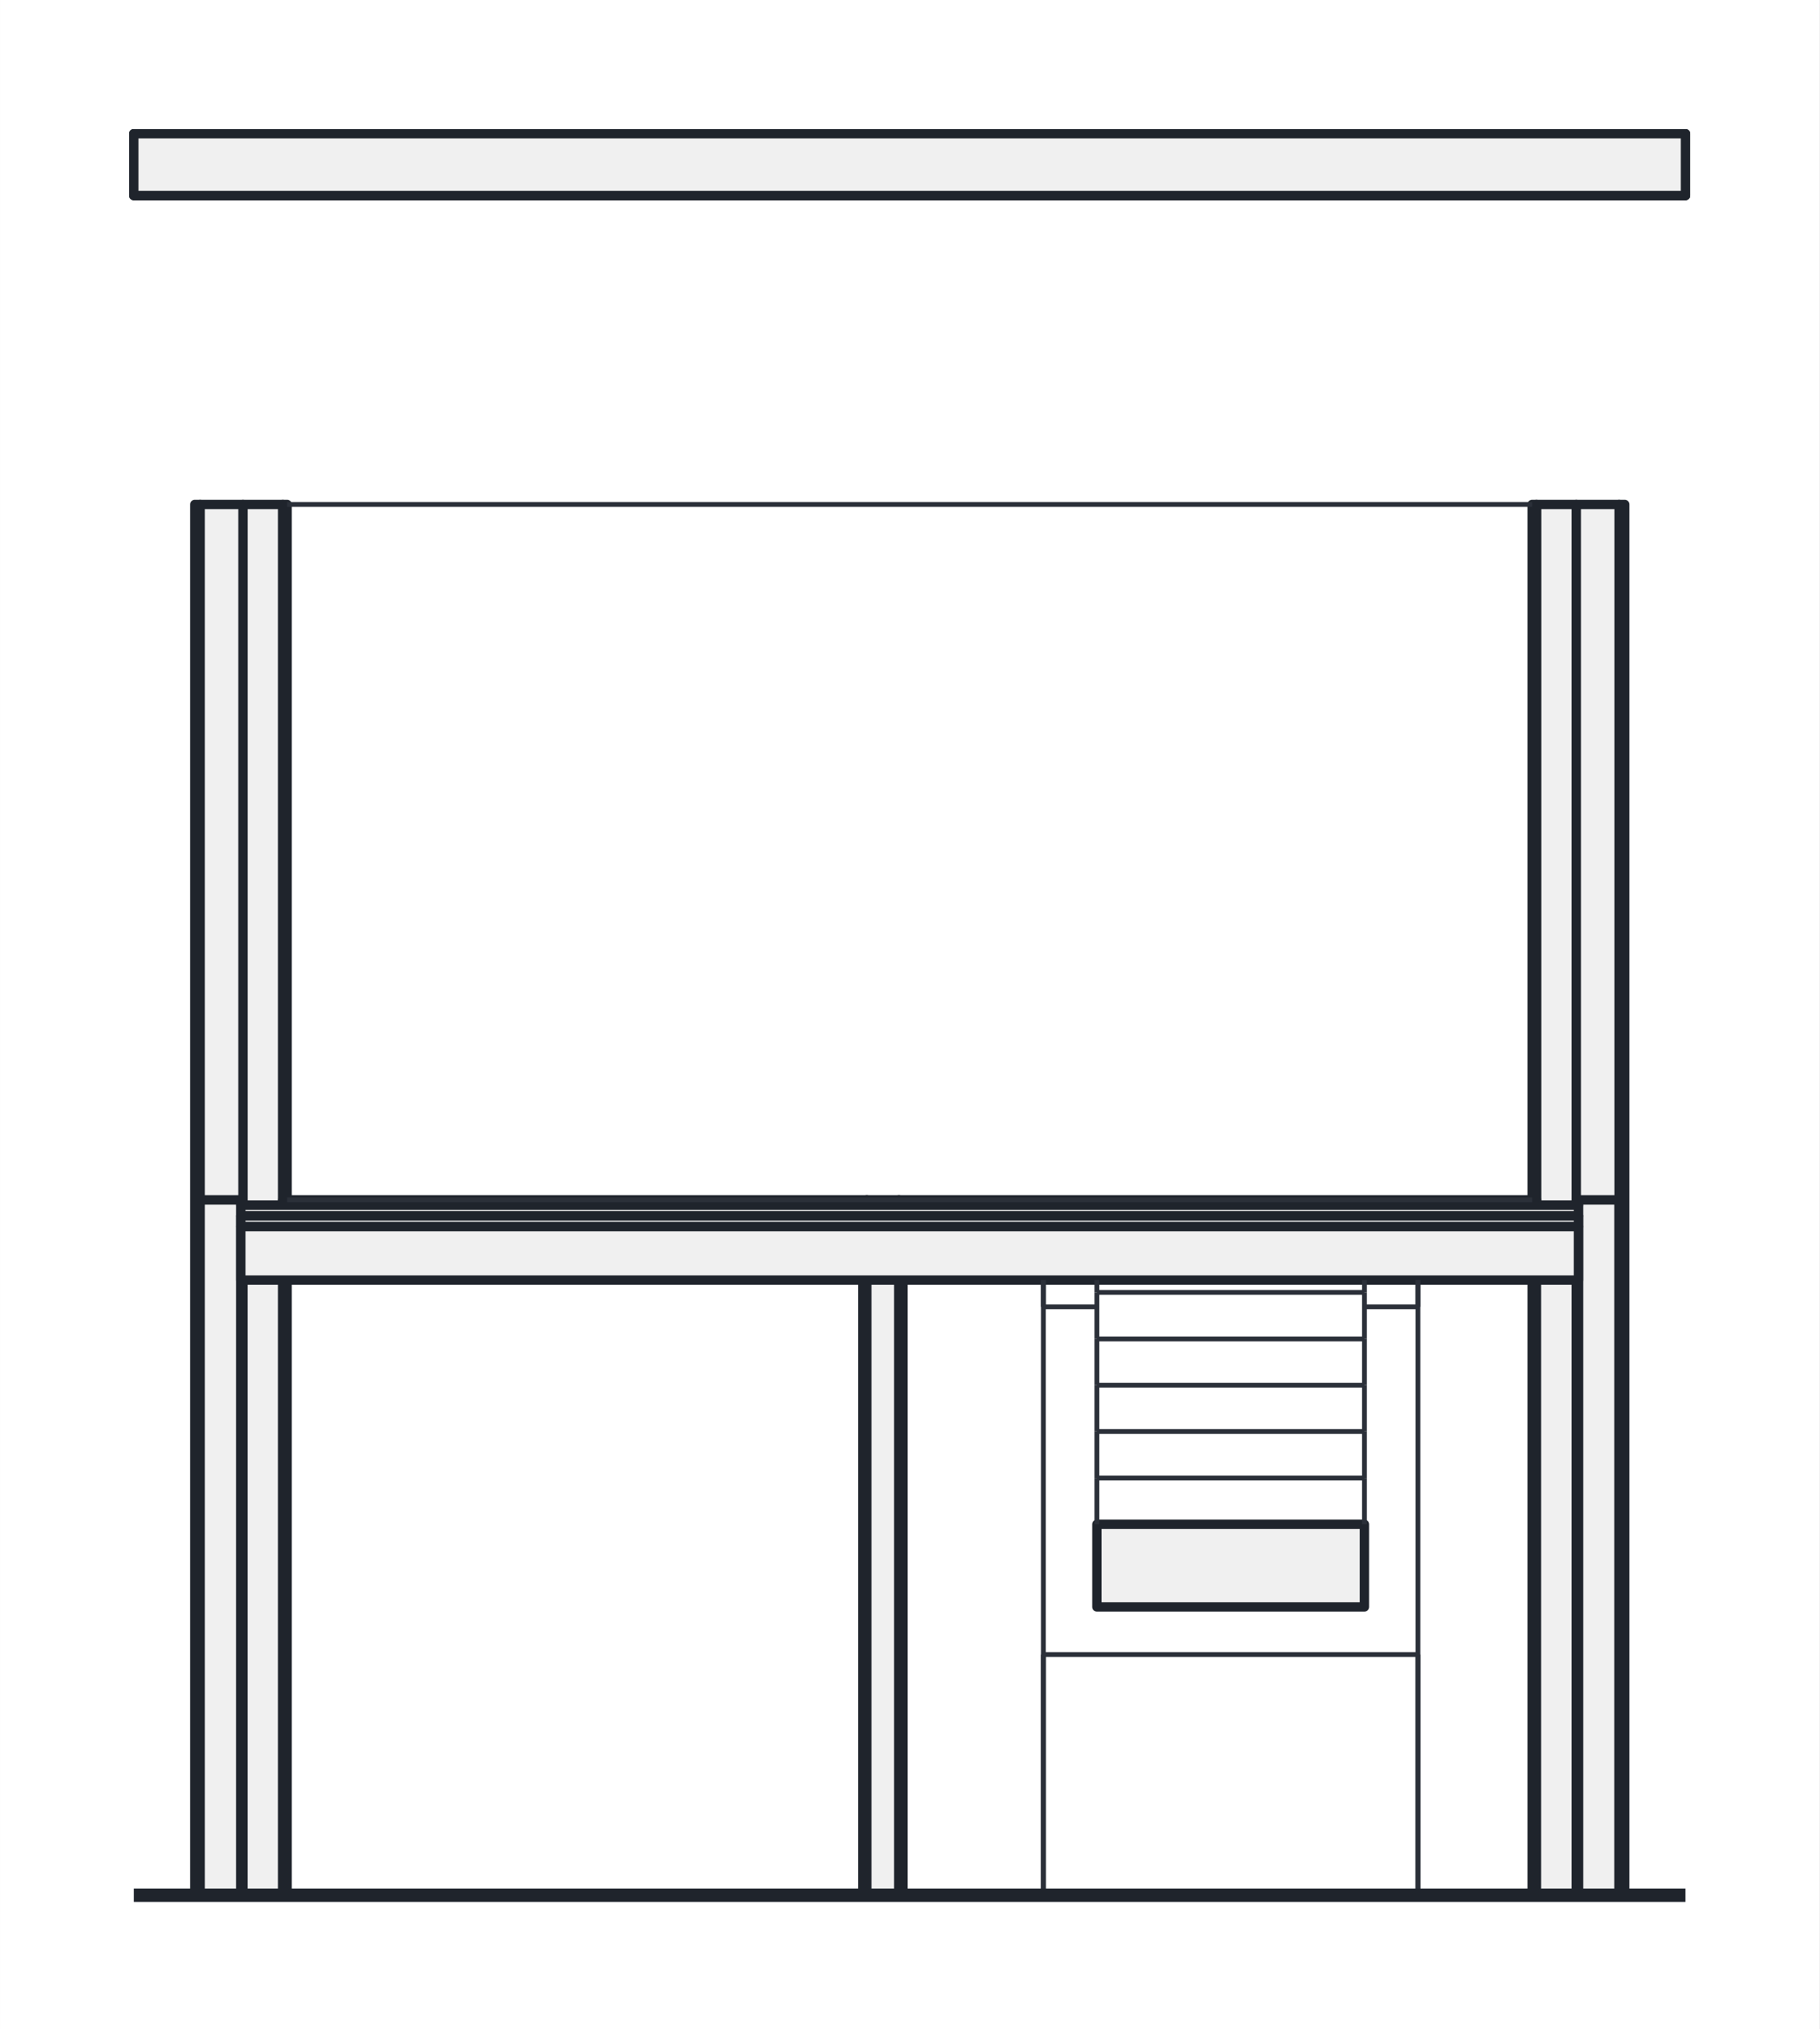
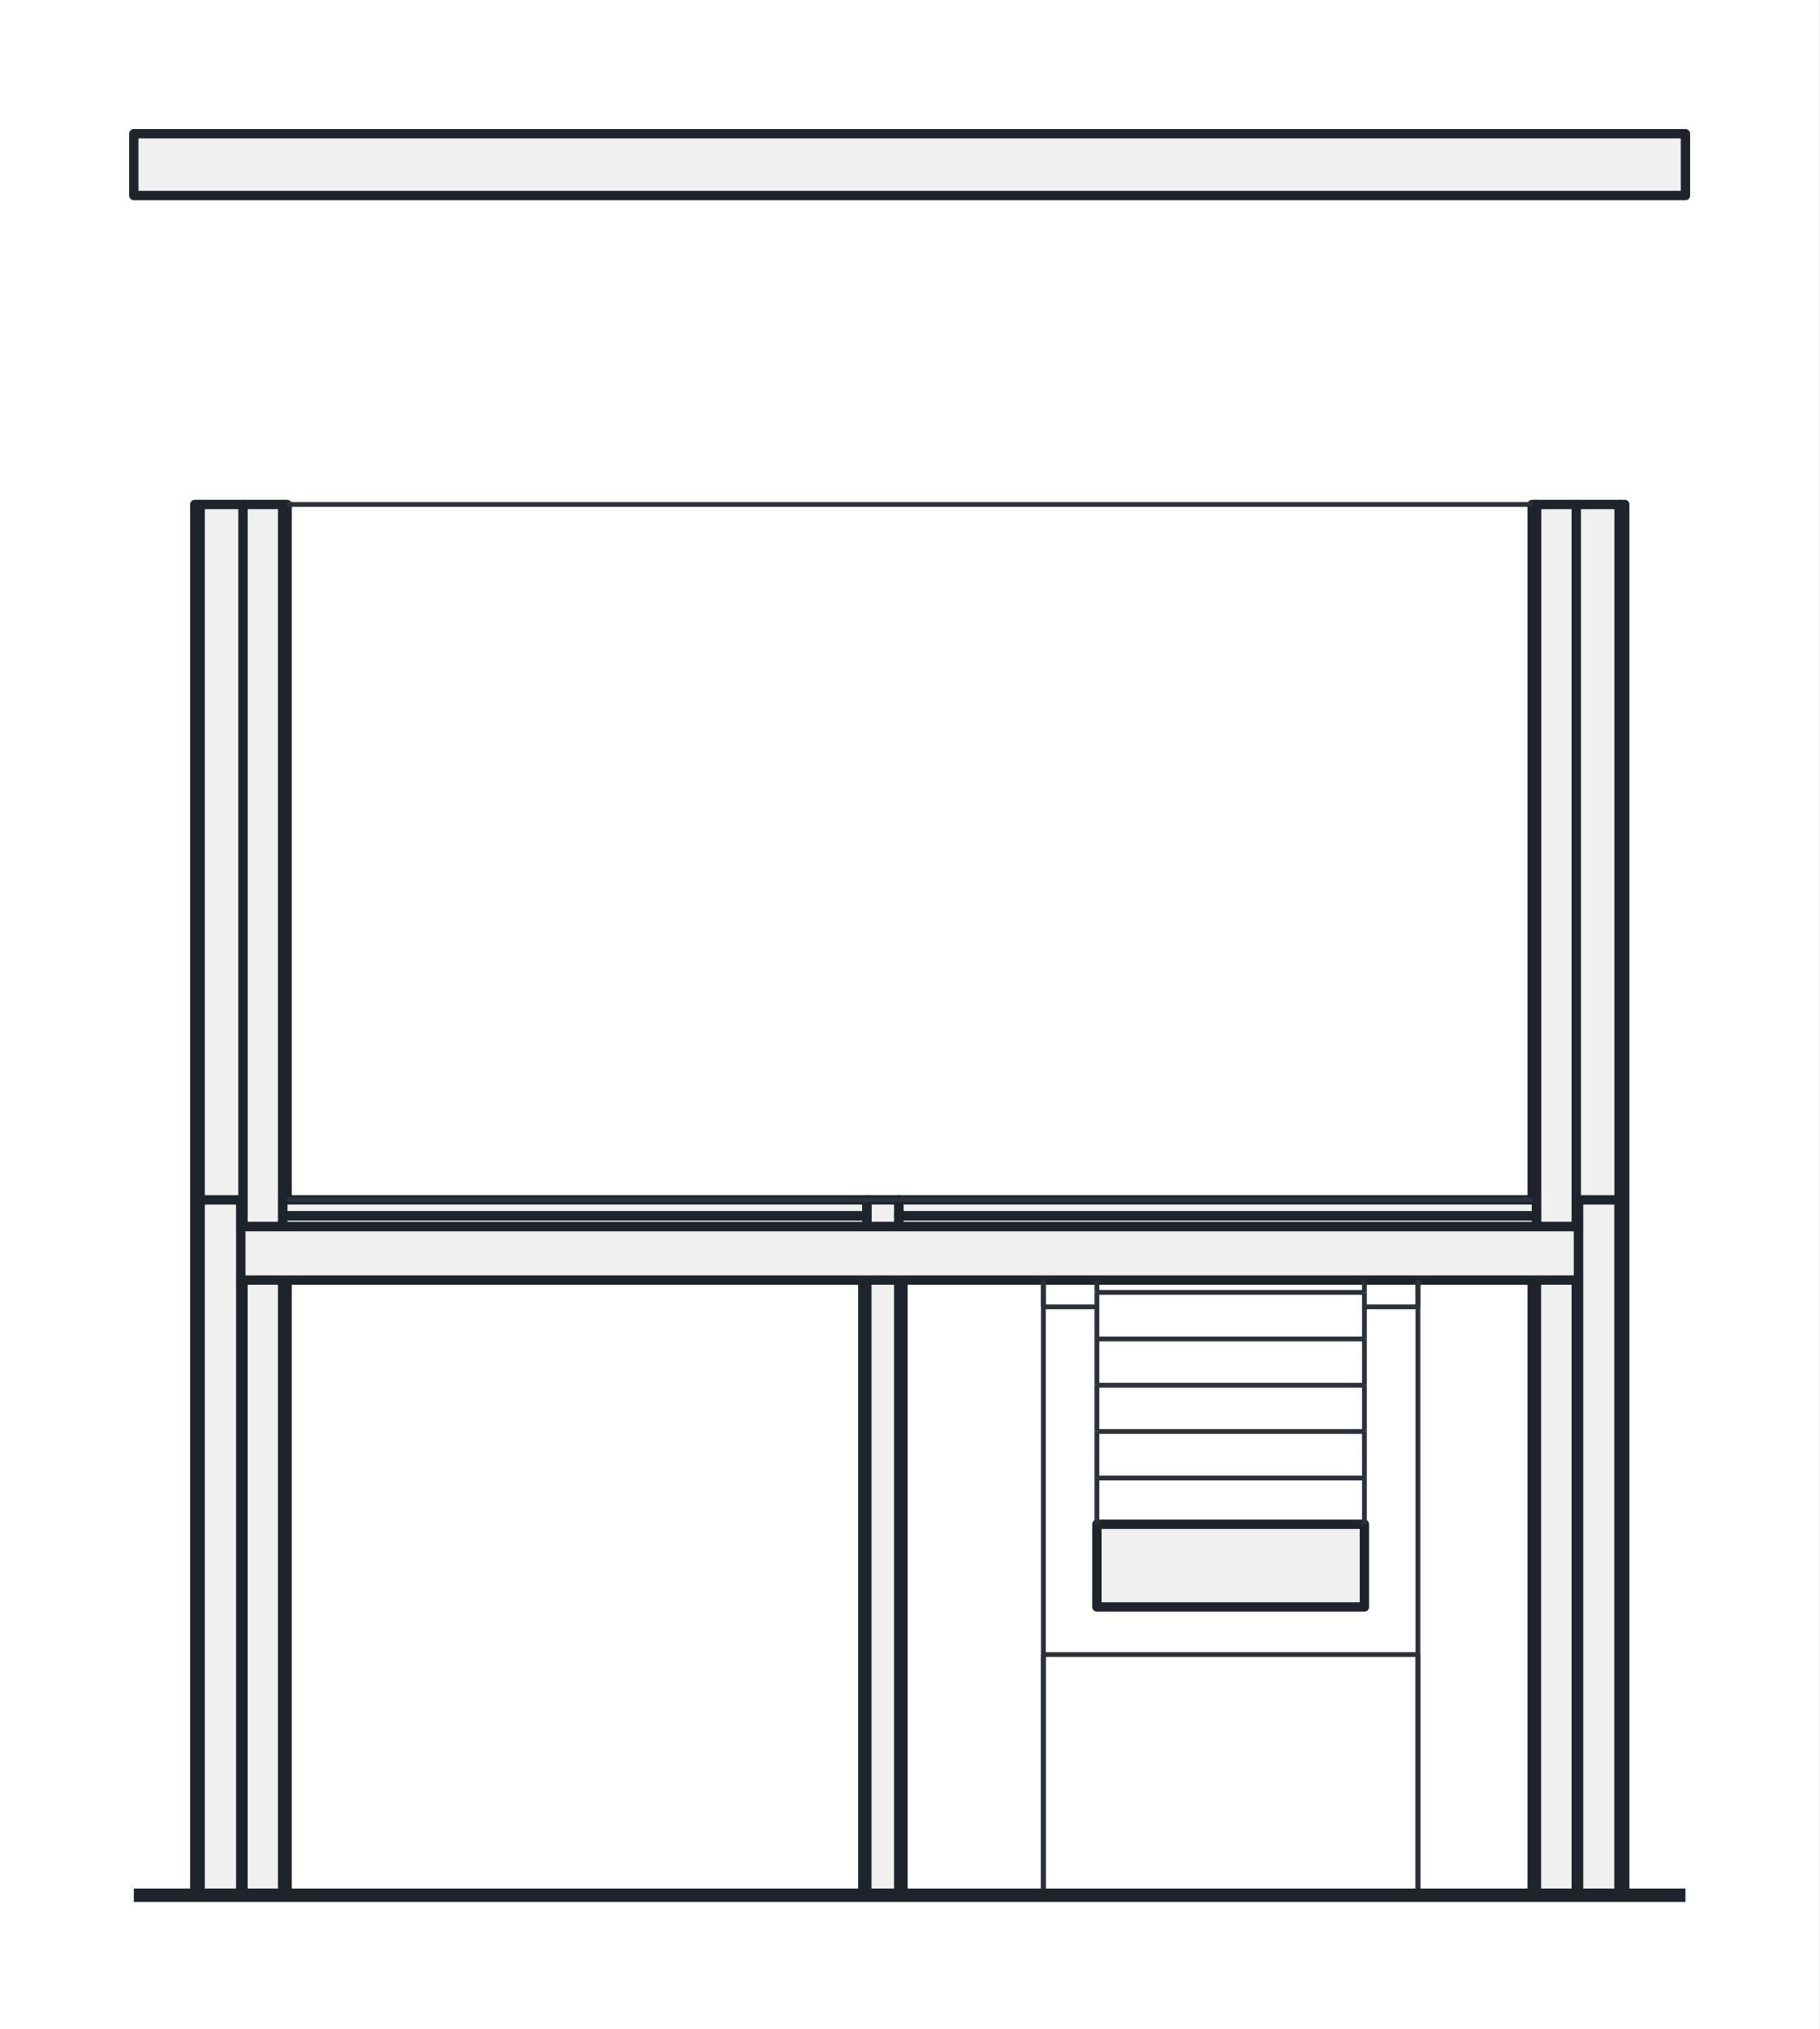
<svg xmlns="http://www.w3.org/2000/svg" viewBox="0.1 0 6.8 7.586" width="68mm" height="75.856mm">
  <rect x="0.1" y="0" width="6.8" height="7.586" fill="#ffffff" />
-   <polygon points="5.827,4.546 5.843,4.546 5.843,7.086 5.827,7.086" fill="#f0f0f0" stroke="#1f242c" stroke-width="0.035" stroke-linejoin="round" />
-   <polygon points="5.843,4.546 5.992,4.546 5.992,7.086 5.843,7.086" fill="#f0f0f0" stroke="#1f242c" stroke-width="0.035" stroke-linejoin="round" />
-   <polygon points="5.843,1.886 5.992,1.886 5.992,4.506 5.843,4.506" fill="#f0f0f0" stroke="#1f242c" stroke-width="0.035" stroke-linejoin="round" />
+   <polygon points="5.827,4.786 5.843,4.786 5.843,7.086 5.827,7.086" fill="#f0f0f0" stroke="#1f242c" stroke-width="0.035" stroke-linejoin="round" />
+   <polygon points="5.843,4.786 5.992,4.786 5.992,7.086 5.843,7.086" fill="#f0f0f0" stroke="#1f242c" stroke-width="0.035" stroke-linejoin="round" />
+   <polygon points="5.843,1.886 5.992,1.886 5.992,4.586 5.843,4.586" fill="#f0f0f0" stroke="#1f242c" stroke-width="0.035" stroke-linejoin="round" />
  <polygon points="6,4.486 6.152,4.486 6.152,7.086 6,7.086" fill="#f0f0f0" stroke="#1f242c" stroke-width="0.035" stroke-linejoin="round" />
-   <polygon points="5.992,4.546 6,4.546 6,7.086 5.992,7.086" fill="#f0f0f0" stroke="#1f242c" stroke-width="0.035" stroke-linejoin="round" />
-   <polygon points="5.992,4.498 6,4.498 6,4.506 5.992,4.506" fill="#f0f0f0" stroke="#1f242c" stroke-width="0.035" stroke-linejoin="round" />
+   <polygon points="5.992,4.786 6,4.786 6,7.086 5.992,7.086" fill="#f0f0f0" stroke="#1f242c" stroke-width="0.035" stroke-linejoin="round" />
+   <polygon points="5.992,4.546 6,4.546 6,4.586 5.992,4.586" fill="#f0f0f0" stroke="#1f242c" stroke-width="0.035" stroke-linejoin="round" />
  <polygon points="6.152,1.886 6.173,1.886 6.173,7.086 6.152,7.086" fill="#f0f0f0" stroke="#1f242c" stroke-width="0.035" stroke-linejoin="round" />
  <polygon points="0.828,1.886 0.848,1.886 0.848,7.086 0.828,7.086" fill="#f0f0f0" stroke="#1f242c" stroke-width="0.035" stroke-linejoin="round" />
  <polygon points="0.848,4.486 1,4.486 1,7.086 0.848,7.086" fill="#f0f0f0" stroke="#1f242c" stroke-width="0.035" stroke-linejoin="round" />
-   <polygon points="1,4.546 1.008,4.546 1.008,7.086 1,7.086" fill="#f0f0f0" stroke="#1f242c" stroke-width="0.035" stroke-linejoin="round" />
-   <polygon points="1,4.498 1.008,4.498 1.008,4.506 1,4.506" fill="#f0f0f0" stroke="#1f242c" stroke-width="0.035" stroke-linejoin="round" />
-   <polygon points="1.008,4.546 1.157,4.546 1.157,7.086 1.008,7.086" fill="#f0f0f0" stroke="#1f242c" stroke-width="0.035" stroke-linejoin="round" />
-   <polygon points="1.008,1.886 1.157,1.886 1.157,4.506 1.008,4.506" fill="#f0f0f0" stroke="#1f242c" stroke-width="0.035" stroke-linejoin="round" />
-   <polygon points="1.157,4.546 1.173,4.546 1.173,7.086 1.157,7.086" fill="#f0f0f0" stroke="#1f242c" stroke-width="0.035" stroke-linejoin="round" />
-   <polygon points="3.325,4.546 3.34,4.546 3.34,7.086 3.325,7.086" fill="#f0f0f0" stroke="#1f242c" stroke-width="0.035" stroke-linejoin="round" />
-   <polygon points="3.34,4.546 3.46,4.546 3.46,7.086 3.34,7.086" fill="#f0f0f0" stroke="#1f242c" stroke-width="0.035" stroke-linejoin="round" />
-   <polygon points="3.34,4.486 3.46,4.486 3.46,4.506 3.34,4.506" fill="#f0f0f0" stroke="#1f242c" stroke-width="0.035" stroke-linejoin="round" />
-   <polygon points="3.46,4.546 3.475,4.546 3.475,7.086 3.46,7.086" fill="#f0f0f0" stroke="#1f242c" stroke-width="0.035" stroke-linejoin="round" />
+   <polygon points="1,4.786 1.008,4.786 1.008,7.086 1,7.086" fill="#f0f0f0" stroke="#1f242c" stroke-width="0.035" stroke-linejoin="round" />
+   <polygon points="1,4.546 1.008,4.546 1.008,4.586 1,4.586" fill="#f0f0f0" stroke="#1f242c" stroke-width="0.035" stroke-linejoin="round" />
+   <polygon points="1.008,4.786 1.157,4.786 1.157,7.086 1.008,7.086" fill="#f0f0f0" stroke="#1f242c" stroke-width="0.035" stroke-linejoin="round" />
+   <polygon points="1.008,1.886 1.157,1.886 1.157,4.586 1.008,4.586" fill="#f0f0f0" stroke="#1f242c" stroke-width="0.035" stroke-linejoin="round" />
+   <polygon points="1.157,4.786 1.173,4.786 1.173,7.086 1.157,7.086" fill="#f0f0f0" stroke="#1f242c" stroke-width="0.035" stroke-linejoin="round" />
+   <polygon points="3.325,4.786 3.34,4.786 3.34,7.086 3.325,7.086" fill="#f0f0f0" stroke="#1f242c" stroke-width="0.035" stroke-linejoin="round" />
+   <polygon points="3.34,4.786 3.46,4.786 3.46,7.086 3.34,7.086" fill="#f0f0f0" stroke="#1f242c" stroke-width="0.035" stroke-linejoin="round" />
+   <polygon points="3.34,4.486 3.46,4.486 3.46,4.586 3.34,4.586" fill="#f0f0f0" stroke="#1f242c" stroke-width="0.035" stroke-linejoin="round" />
+   <polygon points="3.46,4.786 3.475,4.786 3.475,7.086 3.46,7.086" fill="#f0f0f0" stroke="#1f242c" stroke-width="0.035" stroke-linejoin="round" />
  <polygon points="5.827,1.886 5.843,1.886 5.843,4.486 5.827,4.486" fill="#f0f0f0" stroke="#1f242c" stroke-width="0.035" stroke-linejoin="round" />
  <polygon points="5.992,1.886 6.152,1.886 6.152,4.486 5.992,4.486" fill="#f0f0f0" stroke="#1f242c" stroke-width="0.035" stroke-linejoin="round" />
  <polygon points="0.848,1.886 1.008,1.886 1.008,4.486 0.848,4.486" fill="#f0f0f0" stroke="#1f242c" stroke-width="0.035" stroke-linejoin="round" />
  <polygon points="1.157,1.886 1.173,1.886 1.173,4.486 1.157,4.486" fill="#f0f0f0" stroke="#1f242c" stroke-width="0.035" stroke-linejoin="round" />
-   <polygon points="1,4.486 1.008,4.486 1.008,4.498 1,4.498" fill="#f0f0f0" stroke="#1f242c" stroke-width="0.035" stroke-linejoin="round" />
-   <polygon points="1.157,4.486 3.34,4.486 3.34,4.498 1.157,4.498" fill="#f0f0f0" stroke="#1f242c" stroke-width="0.035" stroke-linejoin="round" />
-   <polygon points="3.46,4.486 5.843,4.486 5.843,4.498 3.46,4.498" fill="#f0f0f0" stroke="#1f242c" stroke-width="0.035" stroke-linejoin="round" />
-   <polygon points="5.992,4.486 6,4.486 6,4.498 5.992,4.498" fill="#f0f0f0" stroke="#1f242c" stroke-width="0.035" stroke-linejoin="round" />
-   <polygon points="1.157,4.498 3.34,4.498 3.34,4.506 1.157,4.506" fill="#f0f0f0" stroke="#1f242c" stroke-width="0.035" stroke-linejoin="round" />
-   <polygon points="3.46,4.498 5.843,4.498 5.843,4.506 3.46,4.506" fill="#f0f0f0" stroke="#1f242c" stroke-width="0.035" stroke-linejoin="round" />
-   <polygon points="1,4.506 6,4.506 6,4.546 1,4.546" fill="#f0f0f0" stroke="#1f242c" stroke-width="0.035" stroke-linejoin="round" />
-   <polygon points="1,4.586 6,4.586 6,4.546 1,4.546" fill="#f0f0f0" stroke="#1f242c" stroke-width="0.035" stroke-linejoin="round" />
-   <polygon points="1,4.786 6,4.786 6,4.586 1,4.586" fill="#f0f0f0" stroke="#1f242c" stroke-width="0.035" stroke-linejoin="round" />
-   <polygon points="0.6,0.731 6.4,0.731 6.4,0.5 0.6,0.5" fill="#f0f0f0" stroke="#1f242c" stroke-width="0.035" stroke-linejoin="round" />
-   <polygon points="0.6,0.731 6.4,0.731 6.4,0.5 0.6,0.5" fill="#f0f0f0" stroke="#1f242c" stroke-width="0.035" stroke-linejoin="round" />
+   <polygon points="1,4.486 1.008,4.486 1.008,4.546 1,4.546" fill="#f0f0f0" stroke="#1f242c" stroke-width="0.035" stroke-linejoin="round" />
+   <polygon points="1.157,4.486 3.34,4.486 3.34,4.546 1.157,4.546" fill="#f0f0f0" stroke="#1f242c" stroke-width="0.035" stroke-linejoin="round" />
+   <polygon points="3.46,4.486 5.843,4.486 5.843,4.546 3.46,4.546" fill="#f0f0f0" stroke="#1f242c" stroke-width="0.035" stroke-linejoin="round" />
+   <polygon points="5.992,4.486 6,4.486 6,4.546 5.992,4.546" fill="#f0f0f0" stroke="#1f242c" stroke-width="0.035" stroke-linejoin="round" />
+   <polygon points="1.157,4.546 3.34,4.546 3.34,4.586 1.157,4.586" fill="#f0f0f0" stroke="#1f242c" stroke-width="0.035" stroke-linejoin="round" />
+   <polygon points="3.46,4.546 5.843,4.546 5.843,4.586 3.46,4.586" fill="#f0f0f0" stroke="#1f242c" stroke-width="0.035" stroke-linejoin="round" />
+   <polygon points="1,4.586 6,4.586 6,4.786 1,4.786" fill="#f0f0f0" stroke="#1f242c" stroke-width="0.035" stroke-linejoin="round" />
  <polygon points="0.6,0.5 6.4,0.5 6.4,0.731 0.6,0.731" fill="#f0f0f0" stroke="#1f242c" stroke-width="0.035" stroke-linejoin="round" />
  <polygon points="4.2,6.008 5.2,6.008 5.2,5.699 4.2,5.699" fill="#f0f0f0" stroke="#1f242c" stroke-width="0.035" stroke-linejoin="round" />
  <line x1="5.4" y1="7.086" x2="5.4" y2="4.786" stroke="#2b3039" stroke-width="0.018" />
  <line x1="5.827" y1="7.086" x2="5.4" y2="7.086" stroke="#2b3039" stroke-width="0.018" />
  <line x1="5.4" y1="7.086" x2="5.4" y2="6.186" stroke="#2b3039" stroke-width="0.018" />
  <line x1="4" y1="7.086" x2="4" y2="6.186" stroke="#2b3039" stroke-width="0.018" />
  <line x1="5.4" y1="7.086" x2="4" y2="7.086" stroke="#2b3039" stroke-width="0.018" />
  <line x1="5.4" y1="6.186" x2="4" y2="6.186" stroke="#2b3039" stroke-width="0.018" />
  <line x1="5.4" y1="4.886" x2="5.4" y2="4.786" stroke="#2b3039" stroke-width="0.018" />
  <line x1="4" y1="4.886" x2="4" y2="4.786" stroke="#2b3039" stroke-width="0.018" />
  <line x1="5.4" y1="4.886" x2="5.2" y2="4.886" stroke="#2b3039" stroke-width="0.018" />
  <line x1="4.2" y1="4.886" x2="4" y2="4.886" stroke="#2b3039" stroke-width="0.018" />
  <line x1="4" y1="7.086" x2="4" y2="4.786" stroke="#2b3039" stroke-width="0.018" />
  <line x1="4" y1="7.086" x2="3.475" y2="7.086" stroke="#2b3039" stroke-width="0.018" />
  <line x1="3.325" y1="7.086" x2="1.173" y2="7.086" stroke="#2b3039" stroke-width="0.018" />
  <line x1="5.827" y1="4.486" x2="1.173" y2="4.486" stroke="#2b3039" stroke-width="0.018" />
  <line x1="5.827" y1="1.886" x2="1.173" y2="1.886" stroke="#2b3039" stroke-width="0.018" />
  <line x1="5.2" y1="5.699" x2="5.2" y2="5.526" stroke="#2b3039" stroke-width="0.018" />
  <line x1="4.2" y1="5.699" x2="4.2" y2="5.526" stroke="#2b3039" stroke-width="0.018" />
  <line x1="4.2" y1="5.526" x2="5.2" y2="5.526" stroke="#2b3039" stroke-width="0.018" />
  <line x1="5.2" y1="5.526" x2="5.2" y2="5.352" stroke="#2b3039" stroke-width="0.018" />
  <line x1="4.2" y1="5.526" x2="4.2" y2="5.352" stroke="#2b3039" stroke-width="0.018" />
  <line x1="4.2" y1="5.352" x2="5.2" y2="5.352" stroke="#2b3039" stroke-width="0.018" />
  <line x1="5.2" y1="5.352" x2="5.2" y2="5.179" stroke="#2b3039" stroke-width="0.018" />
  <line x1="4.2" y1="5.352" x2="4.2" y2="5.179" stroke="#2b3039" stroke-width="0.018" />
  <line x1="4.2" y1="5.179" x2="5.2" y2="5.179" stroke="#2b3039" stroke-width="0.018" />
  <line x1="5.2" y1="5.179" x2="5.2" y2="5.006" stroke="#2b3039" stroke-width="0.018" />
  <line x1="4.2" y1="5.179" x2="4.2" y2="5.006" stroke="#2b3039" stroke-width="0.018" />
  <line x1="4.2" y1="5.006" x2="5.2" y2="5.006" stroke="#2b3039" stroke-width="0.018" />
  <line x1="5.2" y1="5.006" x2="5.2" y2="4.832" stroke="#2b3039" stroke-width="0.018" />
  <line x1="4.2" y1="5.006" x2="4.2" y2="4.832" stroke="#2b3039" stroke-width="0.018" />
  <line x1="4.2" y1="4.832" x2="5.2" y2="4.832" stroke="#2b3039" stroke-width="0.018" />
  <line x1="5.2" y1="4.832" x2="5.2" y2="4.786" stroke="#2b3039" stroke-width="0.018" />
  <line x1="4.2" y1="4.832" x2="4.2" y2="4.786" stroke="#2b3039" stroke-width="0.018" />
  <line x1="0.6" y1="7.086" x2="6.4" y2="7.086" stroke="#1f242c" stroke-width="0.05" />
</svg>
